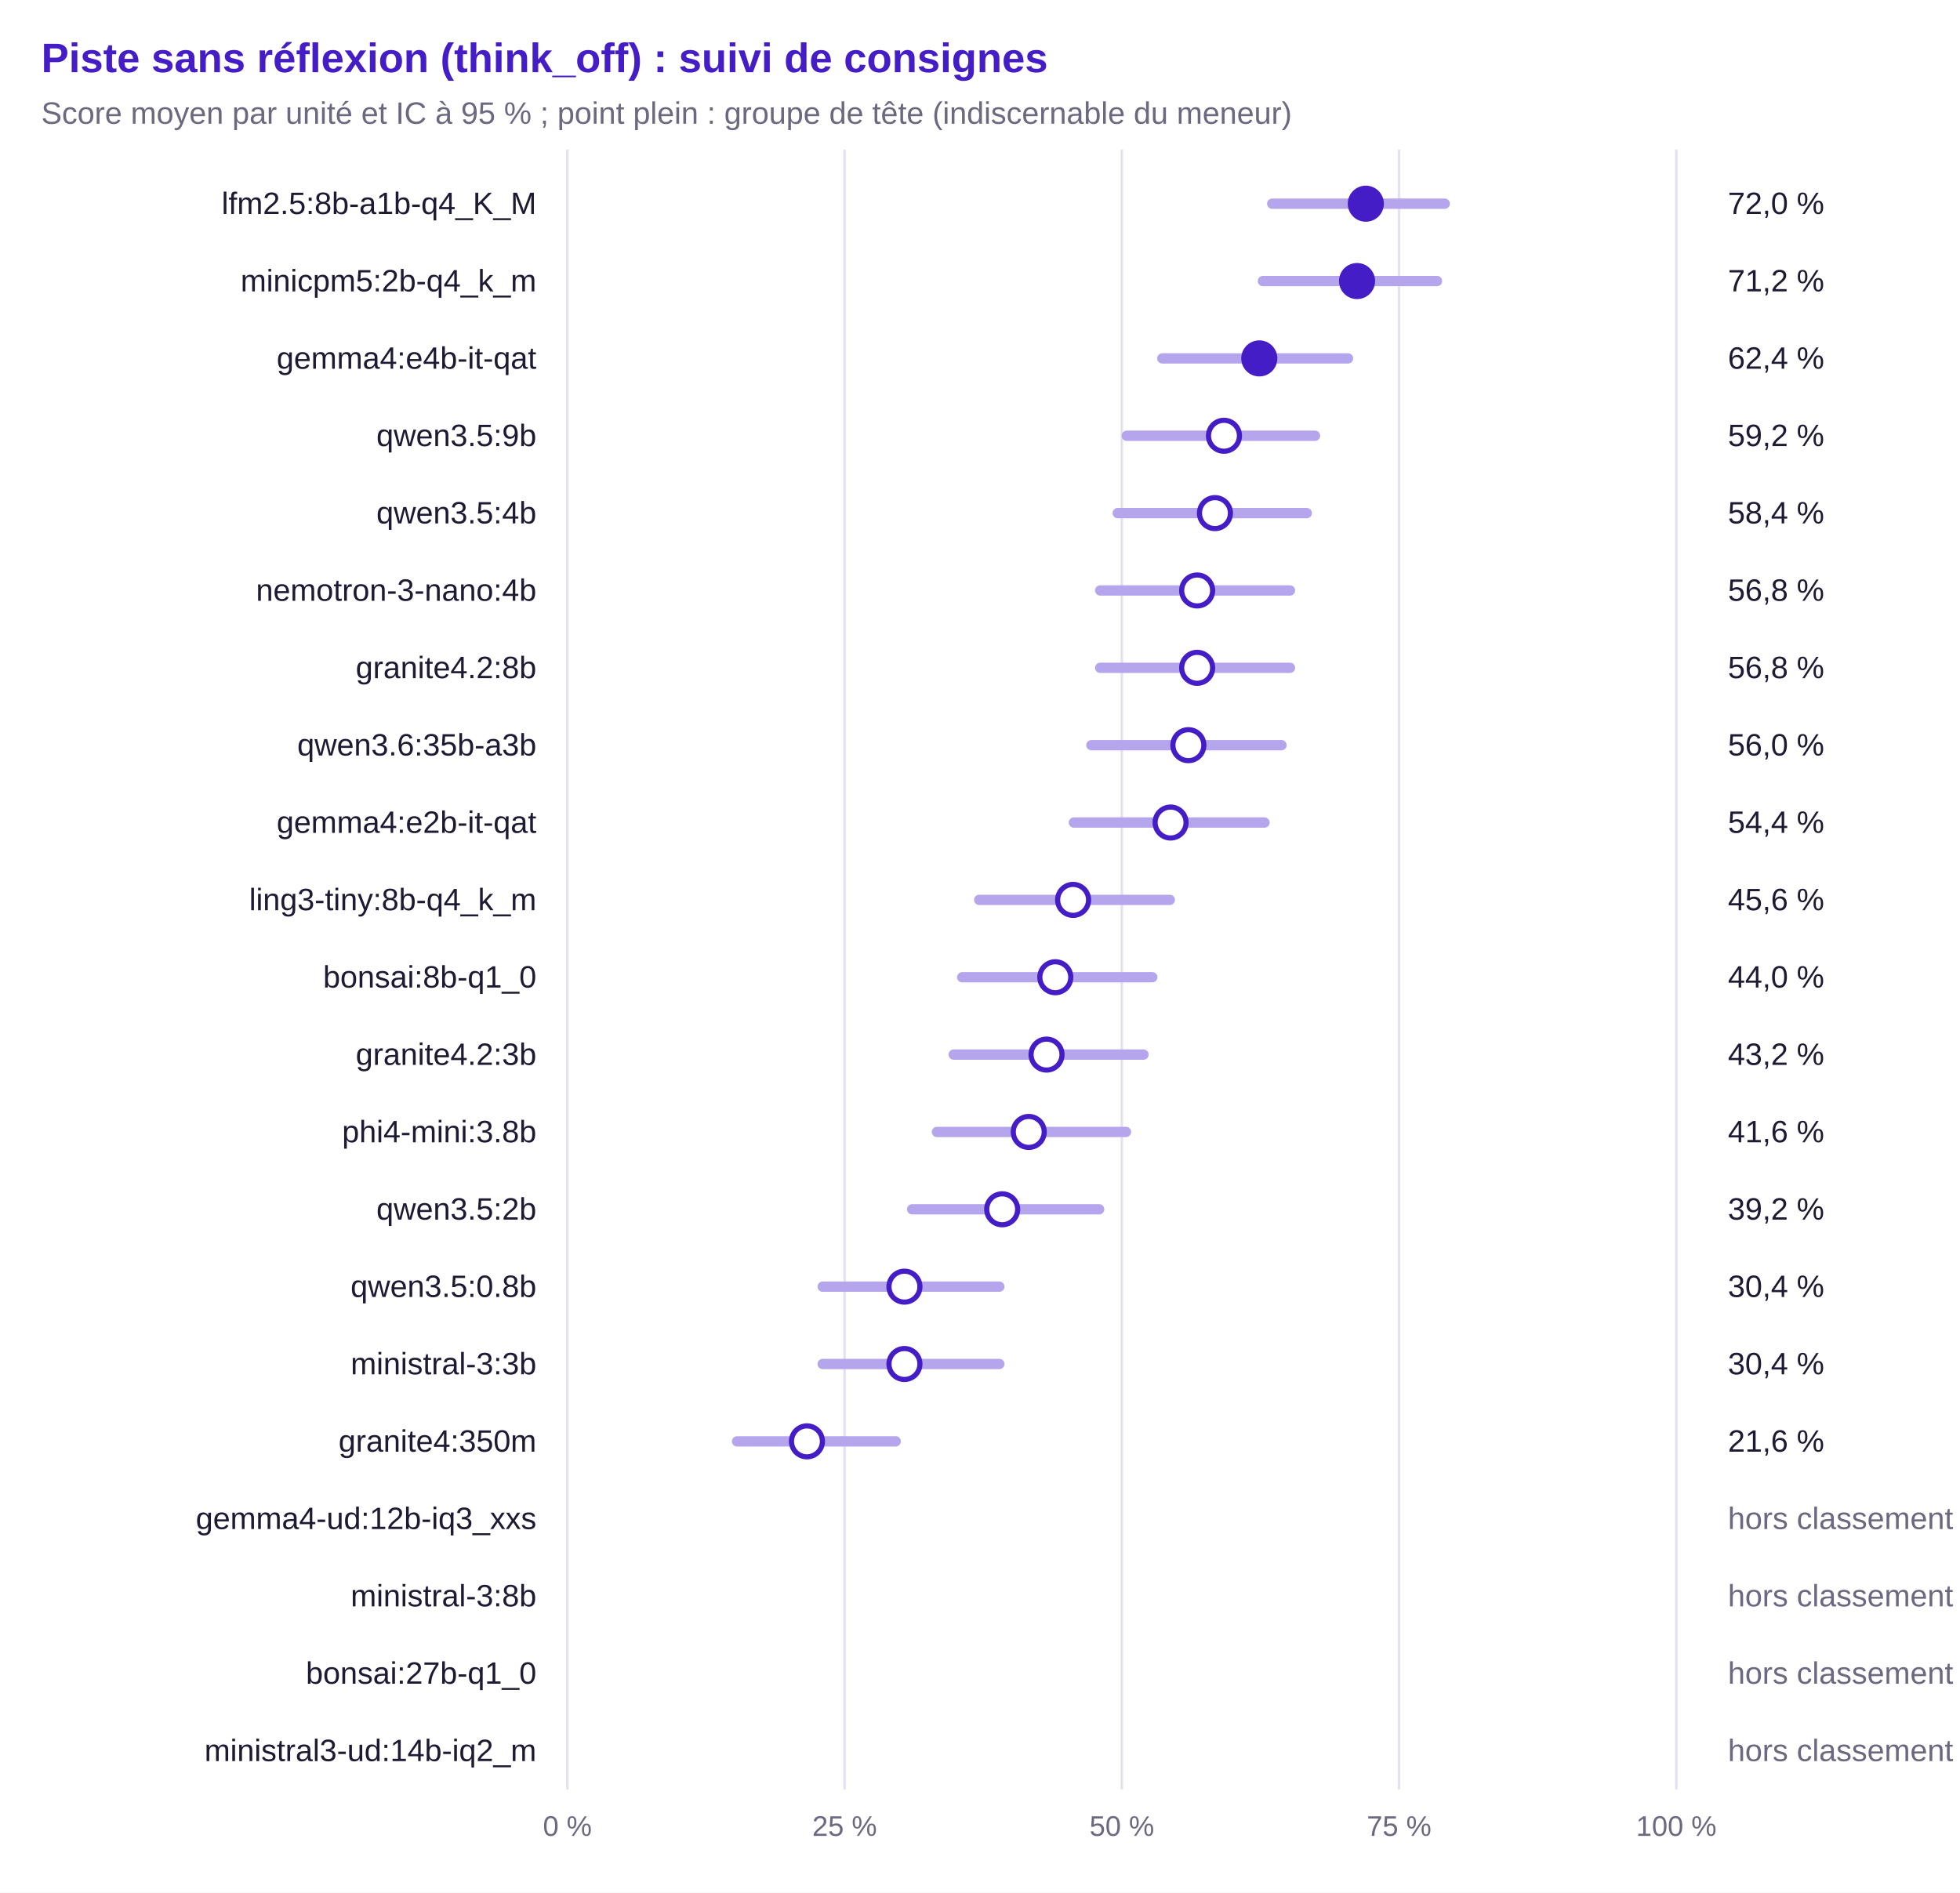
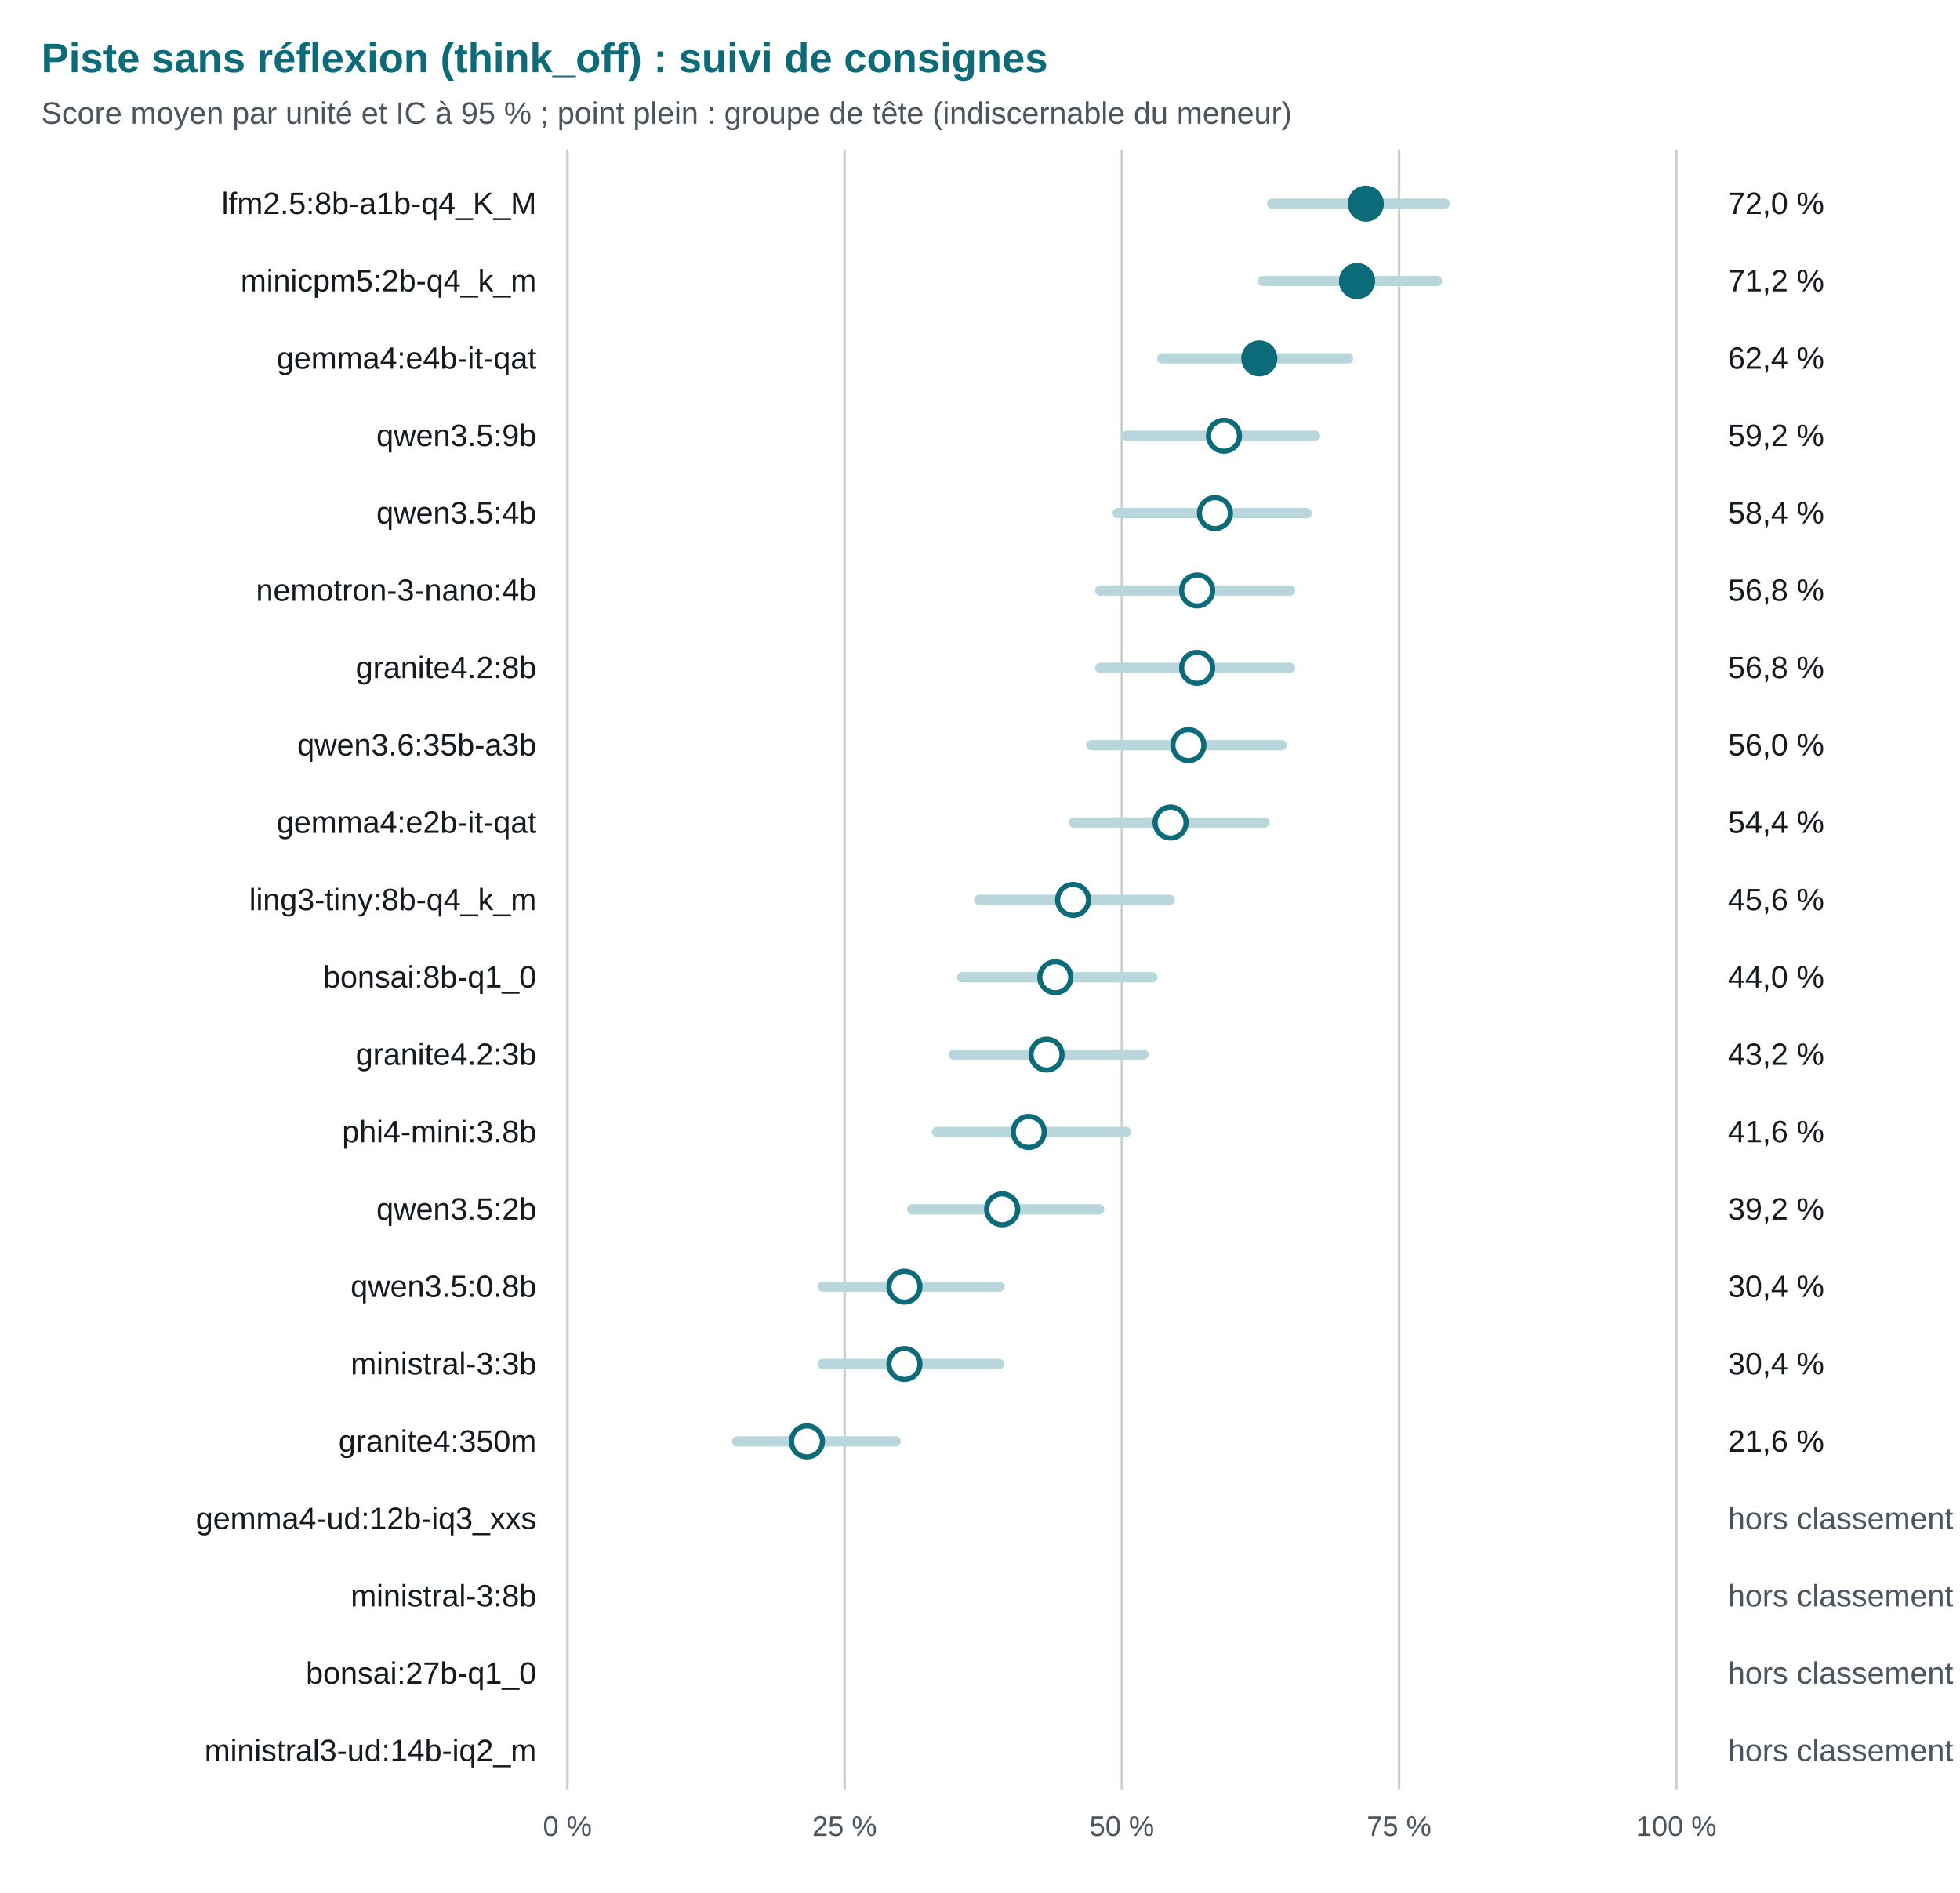
<svg xmlns="http://www.w3.org/2000/svg" width="760" height="734" viewBox="0 0 760 734" role="img" aria-label="Piste sans réflexion (think_off) : suivi de consignes. lfm2.5:8b-a1b-q4_K_M : 72,0 % (IC à 95 % de 63,6 % à 79,1 %) ; minicpm5:2b-q4_k_m : 71,2 % (IC à 95 % de 62,7 % à 78,4 %) ; gemma4:e4b-it-qat : 62,4 % (IC à 95 % de 53,7 % à 70,4 %) ; qwen3.5:9b : 59,2 % (IC à 95 % de 50,4 % à 67,4 %) ; qwen3.5:4b : 58,4 % (IC à 95 % de 49,6 % à 66,7 %) ; nemotron-3-nano:4b : 56,8 % (IC à 95 % de 48,0 % à 65,2 %) ; granite4.2:8b : 56,8 % (IC à 95 % de 48,0 % à 65,2 %) ; qwen3.6:35b-a3b : 56,0 % (IC à 95 % de 47,2 % à 64,4 %) ; gemma4:e2b-it-qat : 54,4 % (IC à 95 % de 45,7 % à 62,9 %) ; ling3-tiny:8b-q4_k_m : 45,6 % (IC à 95 % de 37,1 % à 54,3 %) ; bonsai:8b-q1_0 : 44,0 % (IC à 95 % de 35,6 % à 52,8 %) ; granite4.2:3b : 43,2 % (IC à 95 % de 34,8 % à 52,0 %) ; phi4-mini:3.8b : 41,6 % (IC à 95 % de 33,3 % à 50,4 %) ; qwen3.5:2b : 39,2 % (IC à 95 % de 31,1 % à 48,0 %) ; qwen3.5:0.8b : 30,4 % (IC à 95 % de 23,0 % à 38,9 %) ; ministral-3:3b : 30,4 % (IC à 95 % de 23,0 % à 38,9 %) ; granite4:350m : 21,6 % (IC à 95 % de 15,3 % à 29,6 %) ; gemma4-ud:12b-iq3_xxs : hors classement ; ministral-3:8b : hors classement ; bonsai:27b-q1_0 : hors classement ; ministral3-ud:14b-iq2_m : hors classement.">
  <rect width="760" height="734" fill="#FFFFFF" />
-   <text x="16" y="28" font-family="Arial, Helvetica, sans-serif" font-size="16" font-weight="bold" fill="#451DC7">Piste sans réflexion (think_off) : suivi de consignes</text>
-   <text x="16" y="48" font-family="Arial, Helvetica, sans-serif" font-size="12" fill="#6B6880">Score moyen par unité et IC à 95 % ; point plein : groupe de tête (indiscernable du meneur)</text>
-   <line x1="220.0" y1="58" x2="220.0" y2="694" stroke="#E4E1F0" stroke-width="1" />
-   <text x="220.0" y="712" font-family="Arial, Helvetica, sans-serif" font-size="11" fill="#6B6880" text-anchor="middle">0 %</text>
-   <line x1="327.5" y1="58" x2="327.5" y2="694" stroke="#E4E1F0" stroke-width="1" />
-   <text x="327.5" y="712" font-family="Arial, Helvetica, sans-serif" font-size="11" fill="#6B6880" text-anchor="middle">25 %</text>
-   <line x1="435.0" y1="58" x2="435.0" y2="694" stroke="#E4E1F0" stroke-width="1" />
-   <text x="435.0" y="712" font-family="Arial, Helvetica, sans-serif" font-size="11" fill="#6B6880" text-anchor="middle">50 %</text>
-   <line x1="542.5" y1="58" x2="542.5" y2="694" stroke="#E4E1F0" stroke-width="1" />
-   <text x="542.5" y="712" font-family="Arial, Helvetica, sans-serif" font-size="11" fill="#6B6880" text-anchor="middle">75 %</text>
-   <line x1="650.0" y1="58" x2="650.0" y2="694" stroke="#E4E1F0" stroke-width="1" />
-   <text x="650.0" y="712" font-family="Arial, Helvetica, sans-serif" font-size="11" fill="#6B6880" text-anchor="middle">100 %</text>
-   <text x="208" y="83.0" font-family="Arial, Helvetica, sans-serif" font-size="12" fill="#1F1A33" text-anchor="end">lfm2.5:8b-a1b-q4_K_M</text>
-   <line x1="493.3" y1="79.0" x2="560.2" y2="79.0" stroke="#B5A5EC" stroke-width="4" stroke-linecap="round" />
-   <circle cx="529.6" cy="79.0" r="6" fill="#451DC7" stroke="#451DC7" stroke-width="2" />
-   <text x="670" y="83.0" font-family="Arial, Helvetica, sans-serif" font-size="12" fill="#1F1A33">72,0 %</text>
-   <text x="208" y="113.0" font-family="Arial, Helvetica, sans-serif" font-size="12" fill="#1F1A33" text-anchor="end">minicpm5:2b-q4_k_m</text>
-   <line x1="489.7" y1="109.0" x2="557.2" y2="109.0" stroke="#B5A5EC" stroke-width="4" stroke-linecap="round" />
-   <circle cx="526.2" cy="109.0" r="6" fill="#451DC7" stroke="#451DC7" stroke-width="2" />
-   <text x="670" y="113.0" font-family="Arial, Helvetica, sans-serif" font-size="12" fill="#1F1A33">71,2 %</text>
-   <text x="208" y="143.0" font-family="Arial, Helvetica, sans-serif" font-size="12" fill="#1F1A33" text-anchor="end">gemma4:e4b-it-qat</text>
-   <line x1="450.7" y1="139.0" x2="522.7" y2="139.0" stroke="#B5A5EC" stroke-width="4" stroke-linecap="round" />
-   <circle cx="488.3" cy="139.0" r="6" fill="#451DC7" stroke="#451DC7" stroke-width="2" />
-   <text x="670" y="143.0" font-family="Arial, Helvetica, sans-serif" font-size="12" fill="#1F1A33">62,4 %</text>
-   <text x="208" y="173.0" font-family="Arial, Helvetica, sans-serif" font-size="12" fill="#1F1A33" text-anchor="end">qwen3.5:9b</text>
-   <line x1="436.9" y1="169.0" x2="509.9" y2="169.0" stroke="#B5A5EC" stroke-width="4" stroke-linecap="round" />
-   <circle cx="474.6" cy="169.0" r="6" fill="#FFFFFF" stroke="#451DC7" stroke-width="2" />
-   <text x="670" y="173.0" font-family="Arial, Helvetica, sans-serif" font-size="12" fill="#1F1A33">59,2 %</text>
-   <text x="208" y="203.0" font-family="Arial, Helvetica, sans-serif" font-size="12" fill="#1F1A33" text-anchor="end">qwen3.5:4b</text>
-   <line x1="433.4" y1="199.0" x2="506.7" y2="199.0" stroke="#B5A5EC" stroke-width="4" stroke-linecap="round" />
-   <circle cx="471.1" cy="199.0" r="6" fill="#FFFFFF" stroke="#451DC7" stroke-width="2" />
-   <text x="670" y="203.0" font-family="Arial, Helvetica, sans-serif" font-size="12" fill="#1F1A33">58,4 %</text>
-   <text x="208" y="233.0" font-family="Arial, Helvetica, sans-serif" font-size="12" fill="#1F1A33" text-anchor="end">nemotron-3-nano:4b</text>
-   <line x1="426.6" y1="229.0" x2="500.2" y2="229.0" stroke="#B5A5EC" stroke-width="4" stroke-linecap="round" />
-   <circle cx="464.2" cy="229.0" r="6" fill="#FFFFFF" stroke="#451DC7" stroke-width="2" />
-   <text x="670" y="233.0" font-family="Arial, Helvetica, sans-serif" font-size="12" fill="#1F1A33">56,8 %</text>
-   <text x="208" y="263.0" font-family="Arial, Helvetica, sans-serif" font-size="12" fill="#1F1A33" text-anchor="end">granite4.2:8b</text>
-   <line x1="426.6" y1="259.0" x2="500.2" y2="259.0" stroke="#B5A5EC" stroke-width="4" stroke-linecap="round" />
-   <circle cx="464.2" cy="259.0" r="6" fill="#FFFFFF" stroke="#451DC7" stroke-width="2" />
-   <text x="670" y="263.0" font-family="Arial, Helvetica, sans-serif" font-size="12" fill="#1F1A33">56,8 %</text>
-   <text x="208" y="293.0" font-family="Arial, Helvetica, sans-serif" font-size="12" fill="#1F1A33" text-anchor="end">qwen3.6:35b-a3b</text>
-   <line x1="423.2" y1="289.0" x2="496.9" y2="289.0" stroke="#B5A5EC" stroke-width="4" stroke-linecap="round" />
-   <circle cx="460.8" cy="289.0" r="6" fill="#FFFFFF" stroke="#451DC7" stroke-width="2" />
-   <text x="670" y="293.0" font-family="Arial, Helvetica, sans-serif" font-size="12" fill="#1F1A33">56,0 %</text>
-   <text x="208" y="323.0" font-family="Arial, Helvetica, sans-serif" font-size="12" fill="#1F1A33" text-anchor="end">gemma4:e2b-it-qat</text>
-   <line x1="416.4" y1="319.0" x2="490.3" y2="319.0" stroke="#B5A5EC" stroke-width="4" stroke-linecap="round" />
-   <circle cx="453.9" cy="319.0" r="6" fill="#FFFFFF" stroke="#451DC7" stroke-width="2" />
-   <text x="670" y="323.0" font-family="Arial, Helvetica, sans-serif" font-size="12" fill="#1F1A33">54,4 %</text>
-   <text x="208" y="353.0" font-family="Arial, Helvetica, sans-serif" font-size="12" fill="#1F1A33" text-anchor="end">ling3-tiny:8b-q4_k_m</text>
-   <line x1="379.7" y1="349.0" x2="453.6" y2="349.0" stroke="#B5A5EC" stroke-width="4" stroke-linecap="round" />
-   <circle cx="416.1" cy="349.0" r="6" fill="#FFFFFF" stroke="#451DC7" stroke-width="2" />
-   <text x="670" y="353.0" font-family="Arial, Helvetica, sans-serif" font-size="12" fill="#1F1A33">45,6 %</text>
-   <text x="208" y="383.0" font-family="Arial, Helvetica, sans-serif" font-size="12" fill="#1F1A33" text-anchor="end">bonsai:8b-q1_0</text>
-   <line x1="373.1" y1="379.0" x2="446.8" y2="379.0" stroke="#B5A5EC" stroke-width="4" stroke-linecap="round" />
-   <circle cx="409.2" cy="379.0" r="6" fill="#FFFFFF" stroke="#451DC7" stroke-width="2" />
-   <text x="670" y="383.0" font-family="Arial, Helvetica, sans-serif" font-size="12" fill="#1F1A33">44,0 %</text>
-   <text x="208" y="413.0" font-family="Arial, Helvetica, sans-serif" font-size="12" fill="#1F1A33" text-anchor="end">granite4.2:3b</text>
-   <line x1="369.8" y1="409.0" x2="443.4" y2="409.0" stroke="#B5A5EC" stroke-width="4" stroke-linecap="round" />
-   <circle cx="405.8" cy="409.0" r="6" fill="#FFFFFF" stroke="#451DC7" stroke-width="2" />
-   <text x="670" y="413.0" font-family="Arial, Helvetica, sans-serif" font-size="12" fill="#1F1A33">43,2 %</text>
-   <text x="208" y="443.0" font-family="Arial, Helvetica, sans-serif" font-size="12" fill="#1F1A33" text-anchor="end">phi4-mini:3.8b</text>
-   <line x1="363.3" y1="439.0" x2="436.6" y2="439.0" stroke="#B5A5EC" stroke-width="4" stroke-linecap="round" />
-   <circle cx="398.9" cy="439.0" r="6" fill="#FFFFFF" stroke="#451DC7" stroke-width="2" />
-   <text x="670" y="443.0" font-family="Arial, Helvetica, sans-serif" font-size="12" fill="#1F1A33">41,6 %</text>
-   <text x="208" y="473.0" font-family="Arial, Helvetica, sans-serif" font-size="12" fill="#1F1A33" text-anchor="end">qwen3.5:2b</text>
-   <line x1="353.7" y1="469.0" x2="426.2" y2="469.0" stroke="#B5A5EC" stroke-width="4" stroke-linecap="round" />
-   <circle cx="388.6" cy="469.0" r="6" fill="#FFFFFF" stroke="#451DC7" stroke-width="2" />
-   <text x="670" y="473.0" font-family="Arial, Helvetica, sans-serif" font-size="12" fill="#1F1A33">39,2 %</text>
-   <text x="208" y="503.0" font-family="Arial, Helvetica, sans-serif" font-size="12" fill="#1F1A33" text-anchor="end">qwen3.5:0.8b</text>
-   <line x1="319.0" y1="499.0" x2="387.5" y2="499.0" stroke="#B5A5EC" stroke-width="4" stroke-linecap="round" />
-   <circle cx="350.7" cy="499.0" r="6" fill="#FFFFFF" stroke="#451DC7" stroke-width="2" />
-   <text x="670" y="503.0" font-family="Arial, Helvetica, sans-serif" font-size="12" fill="#1F1A33">30,4 %</text>
-   <text x="208" y="533.0" font-family="Arial, Helvetica, sans-serif" font-size="12" fill="#1F1A33" text-anchor="end">ministral-3:3b</text>
-   <line x1="319.0" y1="529.0" x2="387.5" y2="529.0" stroke="#B5A5EC" stroke-width="4" stroke-linecap="round" />
-   <circle cx="350.7" cy="529.0" r="6" fill="#FFFFFF" stroke="#451DC7" stroke-width="2" />
-   <text x="670" y="533.0" font-family="Arial, Helvetica, sans-serif" font-size="12" fill="#1F1A33">30,4 %</text>
-   <text x="208" y="563.0" font-family="Arial, Helvetica, sans-serif" font-size="12" fill="#1F1A33" text-anchor="end">granite4:350m</text>
-   <line x1="285.8" y1="559.0" x2="347.3" y2="559.0" stroke="#B5A5EC" stroke-width="4" stroke-linecap="round" />
-   <circle cx="312.9" cy="559.0" r="6" fill="#FFFFFF" stroke="#451DC7" stroke-width="2" />
-   <text x="670" y="563.0" font-family="Arial, Helvetica, sans-serif" font-size="12" fill="#1F1A33">21,6 %</text>
-   <text x="208" y="593.0" font-family="Arial, Helvetica, sans-serif" font-size="12" fill="#1F1A33" text-anchor="end">gemma4-ud:12b-iq3_xxs</text>
-   <text x="670" y="593.0" font-family="Arial, Helvetica, sans-serif" font-size="12" fill="#6B6880">hors classement</text>
-   <text x="208" y="623.0" font-family="Arial, Helvetica, sans-serif" font-size="12" fill="#1F1A33" text-anchor="end">ministral-3:8b</text>
-   <text x="670" y="623.0" font-family="Arial, Helvetica, sans-serif" font-size="12" fill="#6B6880">hors classement</text>
-   <text x="208" y="653.0" font-family="Arial, Helvetica, sans-serif" font-size="12" fill="#1F1A33" text-anchor="end">bonsai:27b-q1_0</text>
-   <text x="670" y="653.0" font-family="Arial, Helvetica, sans-serif" font-size="12" fill="#6B6880">hors classement</text>
-   <text x="208" y="683.0" font-family="Arial, Helvetica, sans-serif" font-size="12" fill="#1F1A33" text-anchor="end">ministral3-ud:14b-iq2_m</text>
-   <text x="670" y="683.0" font-family="Arial, Helvetica, sans-serif" font-size="12" fill="#6B6880">hors classement</text>
+   <text x="16" y="28" font-family="Arial, Helvetica, sans-serif" font-size="16" font-weight="bold" fill="#0B6B78">Piste sans réflexion (think_off) : suivi de consignes</text>
+   <text x="16" y="48" font-family="Arial, Helvetica, sans-serif" font-size="12" fill="#4B5560">Score moyen par unité et IC à 95 % ; point plein : groupe de tête (indiscernable du meneur)</text>
+   <line x1="220.0" y1="58" x2="220.0" y2="694" stroke="#C9D1D3" stroke-width="1" />
+   <text x="220.0" y="712" font-family="Arial, Helvetica, sans-serif" font-size="11" fill="#4B5560" text-anchor="middle">0 %</text>
+   <line x1="327.5" y1="58" x2="327.5" y2="694" stroke="#C9D1D3" stroke-width="1" />
+   <text x="327.5" y="712" font-family="Arial, Helvetica, sans-serif" font-size="11" fill="#4B5560" text-anchor="middle">25 %</text>
+   <line x1="435.0" y1="58" x2="435.0" y2="694" stroke="#C9D1D3" stroke-width="1" />
+   <text x="435.0" y="712" font-family="Arial, Helvetica, sans-serif" font-size="11" fill="#4B5560" text-anchor="middle">50 %</text>
+   <line x1="542.5" y1="58" x2="542.5" y2="694" stroke="#C9D1D3" stroke-width="1" />
+   <text x="542.5" y="712" font-family="Arial, Helvetica, sans-serif" font-size="11" fill="#4B5560" text-anchor="middle">75 %</text>
+   <line x1="650.0" y1="58" x2="650.0" y2="694" stroke="#C9D1D3" stroke-width="1" />
+   <text x="650.0" y="712" font-family="Arial, Helvetica, sans-serif" font-size="11" fill="#4B5560" text-anchor="middle">100 %</text>
+   <text x="208" y="83.0" font-family="Arial, Helvetica, sans-serif" font-size="12" fill="#141A1F" text-anchor="end">lfm2.5:8b-a1b-q4_K_M</text>
+   <line x1="493.3" y1="79.0" x2="560.2" y2="79.0" stroke="#B8D6DB" stroke-width="4" stroke-linecap="round" />
+   <circle cx="529.6" cy="79.0" r="6" fill="#0B6B78" stroke="#0B6B78" stroke-width="2" />
+   <text x="670" y="83.0" font-family="Arial, Helvetica, sans-serif" font-size="12" fill="#141A1F">72,0 %</text>
+   <text x="208" y="113.0" font-family="Arial, Helvetica, sans-serif" font-size="12" fill="#141A1F" text-anchor="end">minicpm5:2b-q4_k_m</text>
+   <line x1="489.7" y1="109.0" x2="557.2" y2="109.0" stroke="#B8D6DB" stroke-width="4" stroke-linecap="round" />
+   <circle cx="526.2" cy="109.0" r="6" fill="#0B6B78" stroke="#0B6B78" stroke-width="2" />
+   <text x="670" y="113.0" font-family="Arial, Helvetica, sans-serif" font-size="12" fill="#141A1F">71,2 %</text>
+   <text x="208" y="143.0" font-family="Arial, Helvetica, sans-serif" font-size="12" fill="#141A1F" text-anchor="end">gemma4:e4b-it-qat</text>
+   <line x1="450.7" y1="139.0" x2="522.7" y2="139.0" stroke="#B8D6DB" stroke-width="4" stroke-linecap="round" />
+   <circle cx="488.3" cy="139.0" r="6" fill="#0B6B78" stroke="#0B6B78" stroke-width="2" />
+   <text x="670" y="143.0" font-family="Arial, Helvetica, sans-serif" font-size="12" fill="#141A1F">62,4 %</text>
+   <text x="208" y="173.0" font-family="Arial, Helvetica, sans-serif" font-size="12" fill="#141A1F" text-anchor="end">qwen3.5:9b</text>
+   <line x1="436.9" y1="169.0" x2="509.9" y2="169.0" stroke="#B8D6DB" stroke-width="4" stroke-linecap="round" />
+   <circle cx="474.6" cy="169.0" r="6" fill="#FFFFFF" stroke="#0B6B78" stroke-width="2" />
+   <text x="670" y="173.0" font-family="Arial, Helvetica, sans-serif" font-size="12" fill="#141A1F">59,2 %</text>
+   <text x="208" y="203.0" font-family="Arial, Helvetica, sans-serif" font-size="12" fill="#141A1F" text-anchor="end">qwen3.5:4b</text>
+   <line x1="433.4" y1="199.0" x2="506.7" y2="199.0" stroke="#B8D6DB" stroke-width="4" stroke-linecap="round" />
+   <circle cx="471.1" cy="199.0" r="6" fill="#FFFFFF" stroke="#0B6B78" stroke-width="2" />
+   <text x="670" y="203.0" font-family="Arial, Helvetica, sans-serif" font-size="12" fill="#141A1F">58,4 %</text>
+   <text x="208" y="233.0" font-family="Arial, Helvetica, sans-serif" font-size="12" fill="#141A1F" text-anchor="end">nemotron-3-nano:4b</text>
+   <line x1="426.6" y1="229.0" x2="500.2" y2="229.0" stroke="#B8D6DB" stroke-width="4" stroke-linecap="round" />
+   <circle cx="464.2" cy="229.0" r="6" fill="#FFFFFF" stroke="#0B6B78" stroke-width="2" />
+   <text x="670" y="233.0" font-family="Arial, Helvetica, sans-serif" font-size="12" fill="#141A1F">56,8 %</text>
+   <text x="208" y="263.0" font-family="Arial, Helvetica, sans-serif" font-size="12" fill="#141A1F" text-anchor="end">granite4.2:8b</text>
+   <line x1="426.6" y1="259.0" x2="500.2" y2="259.0" stroke="#B8D6DB" stroke-width="4" stroke-linecap="round" />
+   <circle cx="464.2" cy="259.0" r="6" fill="#FFFFFF" stroke="#0B6B78" stroke-width="2" />
+   <text x="670" y="263.0" font-family="Arial, Helvetica, sans-serif" font-size="12" fill="#141A1F">56,8 %</text>
+   <text x="208" y="293.0" font-family="Arial, Helvetica, sans-serif" font-size="12" fill="#141A1F" text-anchor="end">qwen3.6:35b-a3b</text>
+   <line x1="423.2" y1="289.0" x2="496.9" y2="289.0" stroke="#B8D6DB" stroke-width="4" stroke-linecap="round" />
+   <circle cx="460.8" cy="289.0" r="6" fill="#FFFFFF" stroke="#0B6B78" stroke-width="2" />
+   <text x="670" y="293.0" font-family="Arial, Helvetica, sans-serif" font-size="12" fill="#141A1F">56,0 %</text>
+   <text x="208" y="323.0" font-family="Arial, Helvetica, sans-serif" font-size="12" fill="#141A1F" text-anchor="end">gemma4:e2b-it-qat</text>
+   <line x1="416.4" y1="319.0" x2="490.3" y2="319.0" stroke="#B8D6DB" stroke-width="4" stroke-linecap="round" />
+   <circle cx="453.9" cy="319.0" r="6" fill="#FFFFFF" stroke="#0B6B78" stroke-width="2" />
+   <text x="670" y="323.0" font-family="Arial, Helvetica, sans-serif" font-size="12" fill="#141A1F">54,4 %</text>
+   <text x="208" y="353.0" font-family="Arial, Helvetica, sans-serif" font-size="12" fill="#141A1F" text-anchor="end">ling3-tiny:8b-q4_k_m</text>
+   <line x1="379.7" y1="349.0" x2="453.6" y2="349.0" stroke="#B8D6DB" stroke-width="4" stroke-linecap="round" />
+   <circle cx="416.1" cy="349.0" r="6" fill="#FFFFFF" stroke="#0B6B78" stroke-width="2" />
+   <text x="670" y="353.0" font-family="Arial, Helvetica, sans-serif" font-size="12" fill="#141A1F">45,6 %</text>
+   <text x="208" y="383.0" font-family="Arial, Helvetica, sans-serif" font-size="12" fill="#141A1F" text-anchor="end">bonsai:8b-q1_0</text>
+   <line x1="373.1" y1="379.0" x2="446.8" y2="379.0" stroke="#B8D6DB" stroke-width="4" stroke-linecap="round" />
+   <circle cx="409.2" cy="379.0" r="6" fill="#FFFFFF" stroke="#0B6B78" stroke-width="2" />
+   <text x="670" y="383.0" font-family="Arial, Helvetica, sans-serif" font-size="12" fill="#141A1F">44,0 %</text>
+   <text x="208" y="413.0" font-family="Arial, Helvetica, sans-serif" font-size="12" fill="#141A1F" text-anchor="end">granite4.2:3b</text>
+   <line x1="369.8" y1="409.0" x2="443.4" y2="409.0" stroke="#B8D6DB" stroke-width="4" stroke-linecap="round" />
+   <circle cx="405.8" cy="409.0" r="6" fill="#FFFFFF" stroke="#0B6B78" stroke-width="2" />
+   <text x="670" y="413.0" font-family="Arial, Helvetica, sans-serif" font-size="12" fill="#141A1F">43,2 %</text>
+   <text x="208" y="443.0" font-family="Arial, Helvetica, sans-serif" font-size="12" fill="#141A1F" text-anchor="end">phi4-mini:3.8b</text>
+   <line x1="363.3" y1="439.0" x2="436.6" y2="439.0" stroke="#B8D6DB" stroke-width="4" stroke-linecap="round" />
+   <circle cx="398.9" cy="439.0" r="6" fill="#FFFFFF" stroke="#0B6B78" stroke-width="2" />
+   <text x="670" y="443.0" font-family="Arial, Helvetica, sans-serif" font-size="12" fill="#141A1F">41,6 %</text>
+   <text x="208" y="473.0" font-family="Arial, Helvetica, sans-serif" font-size="12" fill="#141A1F" text-anchor="end">qwen3.5:2b</text>
+   <line x1="353.7" y1="469.0" x2="426.2" y2="469.0" stroke="#B8D6DB" stroke-width="4" stroke-linecap="round" />
+   <circle cx="388.6" cy="469.0" r="6" fill="#FFFFFF" stroke="#0B6B78" stroke-width="2" />
+   <text x="670" y="473.0" font-family="Arial, Helvetica, sans-serif" font-size="12" fill="#141A1F">39,2 %</text>
+   <text x="208" y="503.0" font-family="Arial, Helvetica, sans-serif" font-size="12" fill="#141A1F" text-anchor="end">qwen3.5:0.8b</text>
+   <line x1="319.0" y1="499.0" x2="387.5" y2="499.0" stroke="#B8D6DB" stroke-width="4" stroke-linecap="round" />
+   <circle cx="350.7" cy="499.0" r="6" fill="#FFFFFF" stroke="#0B6B78" stroke-width="2" />
+   <text x="670" y="503.0" font-family="Arial, Helvetica, sans-serif" font-size="12" fill="#141A1F">30,4 %</text>
+   <text x="208" y="533.0" font-family="Arial, Helvetica, sans-serif" font-size="12" fill="#141A1F" text-anchor="end">ministral-3:3b</text>
+   <line x1="319.0" y1="529.0" x2="387.5" y2="529.0" stroke="#B8D6DB" stroke-width="4" stroke-linecap="round" />
+   <circle cx="350.7" cy="529.0" r="6" fill="#FFFFFF" stroke="#0B6B78" stroke-width="2" />
+   <text x="670" y="533.0" font-family="Arial, Helvetica, sans-serif" font-size="12" fill="#141A1F">30,4 %</text>
+   <text x="208" y="563.0" font-family="Arial, Helvetica, sans-serif" font-size="12" fill="#141A1F" text-anchor="end">granite4:350m</text>
+   <line x1="285.8" y1="559.0" x2="347.3" y2="559.0" stroke="#B8D6DB" stroke-width="4" stroke-linecap="round" />
+   <circle cx="312.9" cy="559.0" r="6" fill="#FFFFFF" stroke="#0B6B78" stroke-width="2" />
+   <text x="670" y="563.0" font-family="Arial, Helvetica, sans-serif" font-size="12" fill="#141A1F">21,6 %</text>
+   <text x="208" y="593.0" font-family="Arial, Helvetica, sans-serif" font-size="12" fill="#141A1F" text-anchor="end">gemma4-ud:12b-iq3_xxs</text>
+   <text x="670" y="593.0" font-family="Arial, Helvetica, sans-serif" font-size="12" fill="#4B5560">hors classement</text>
+   <text x="208" y="623.0" font-family="Arial, Helvetica, sans-serif" font-size="12" fill="#141A1F" text-anchor="end">ministral-3:8b</text>
+   <text x="670" y="623.0" font-family="Arial, Helvetica, sans-serif" font-size="12" fill="#4B5560">hors classement</text>
+   <text x="208" y="653.0" font-family="Arial, Helvetica, sans-serif" font-size="12" fill="#141A1F" text-anchor="end">bonsai:27b-q1_0</text>
+   <text x="670" y="653.0" font-family="Arial, Helvetica, sans-serif" font-size="12" fill="#4B5560">hors classement</text>
+   <text x="208" y="683.0" font-family="Arial, Helvetica, sans-serif" font-size="12" fill="#141A1F" text-anchor="end">ministral3-ud:14b-iq2_m</text>
+   <text x="670" y="683.0" font-family="Arial, Helvetica, sans-serif" font-size="12" fill="#4B5560">hors classement</text>
</svg>
